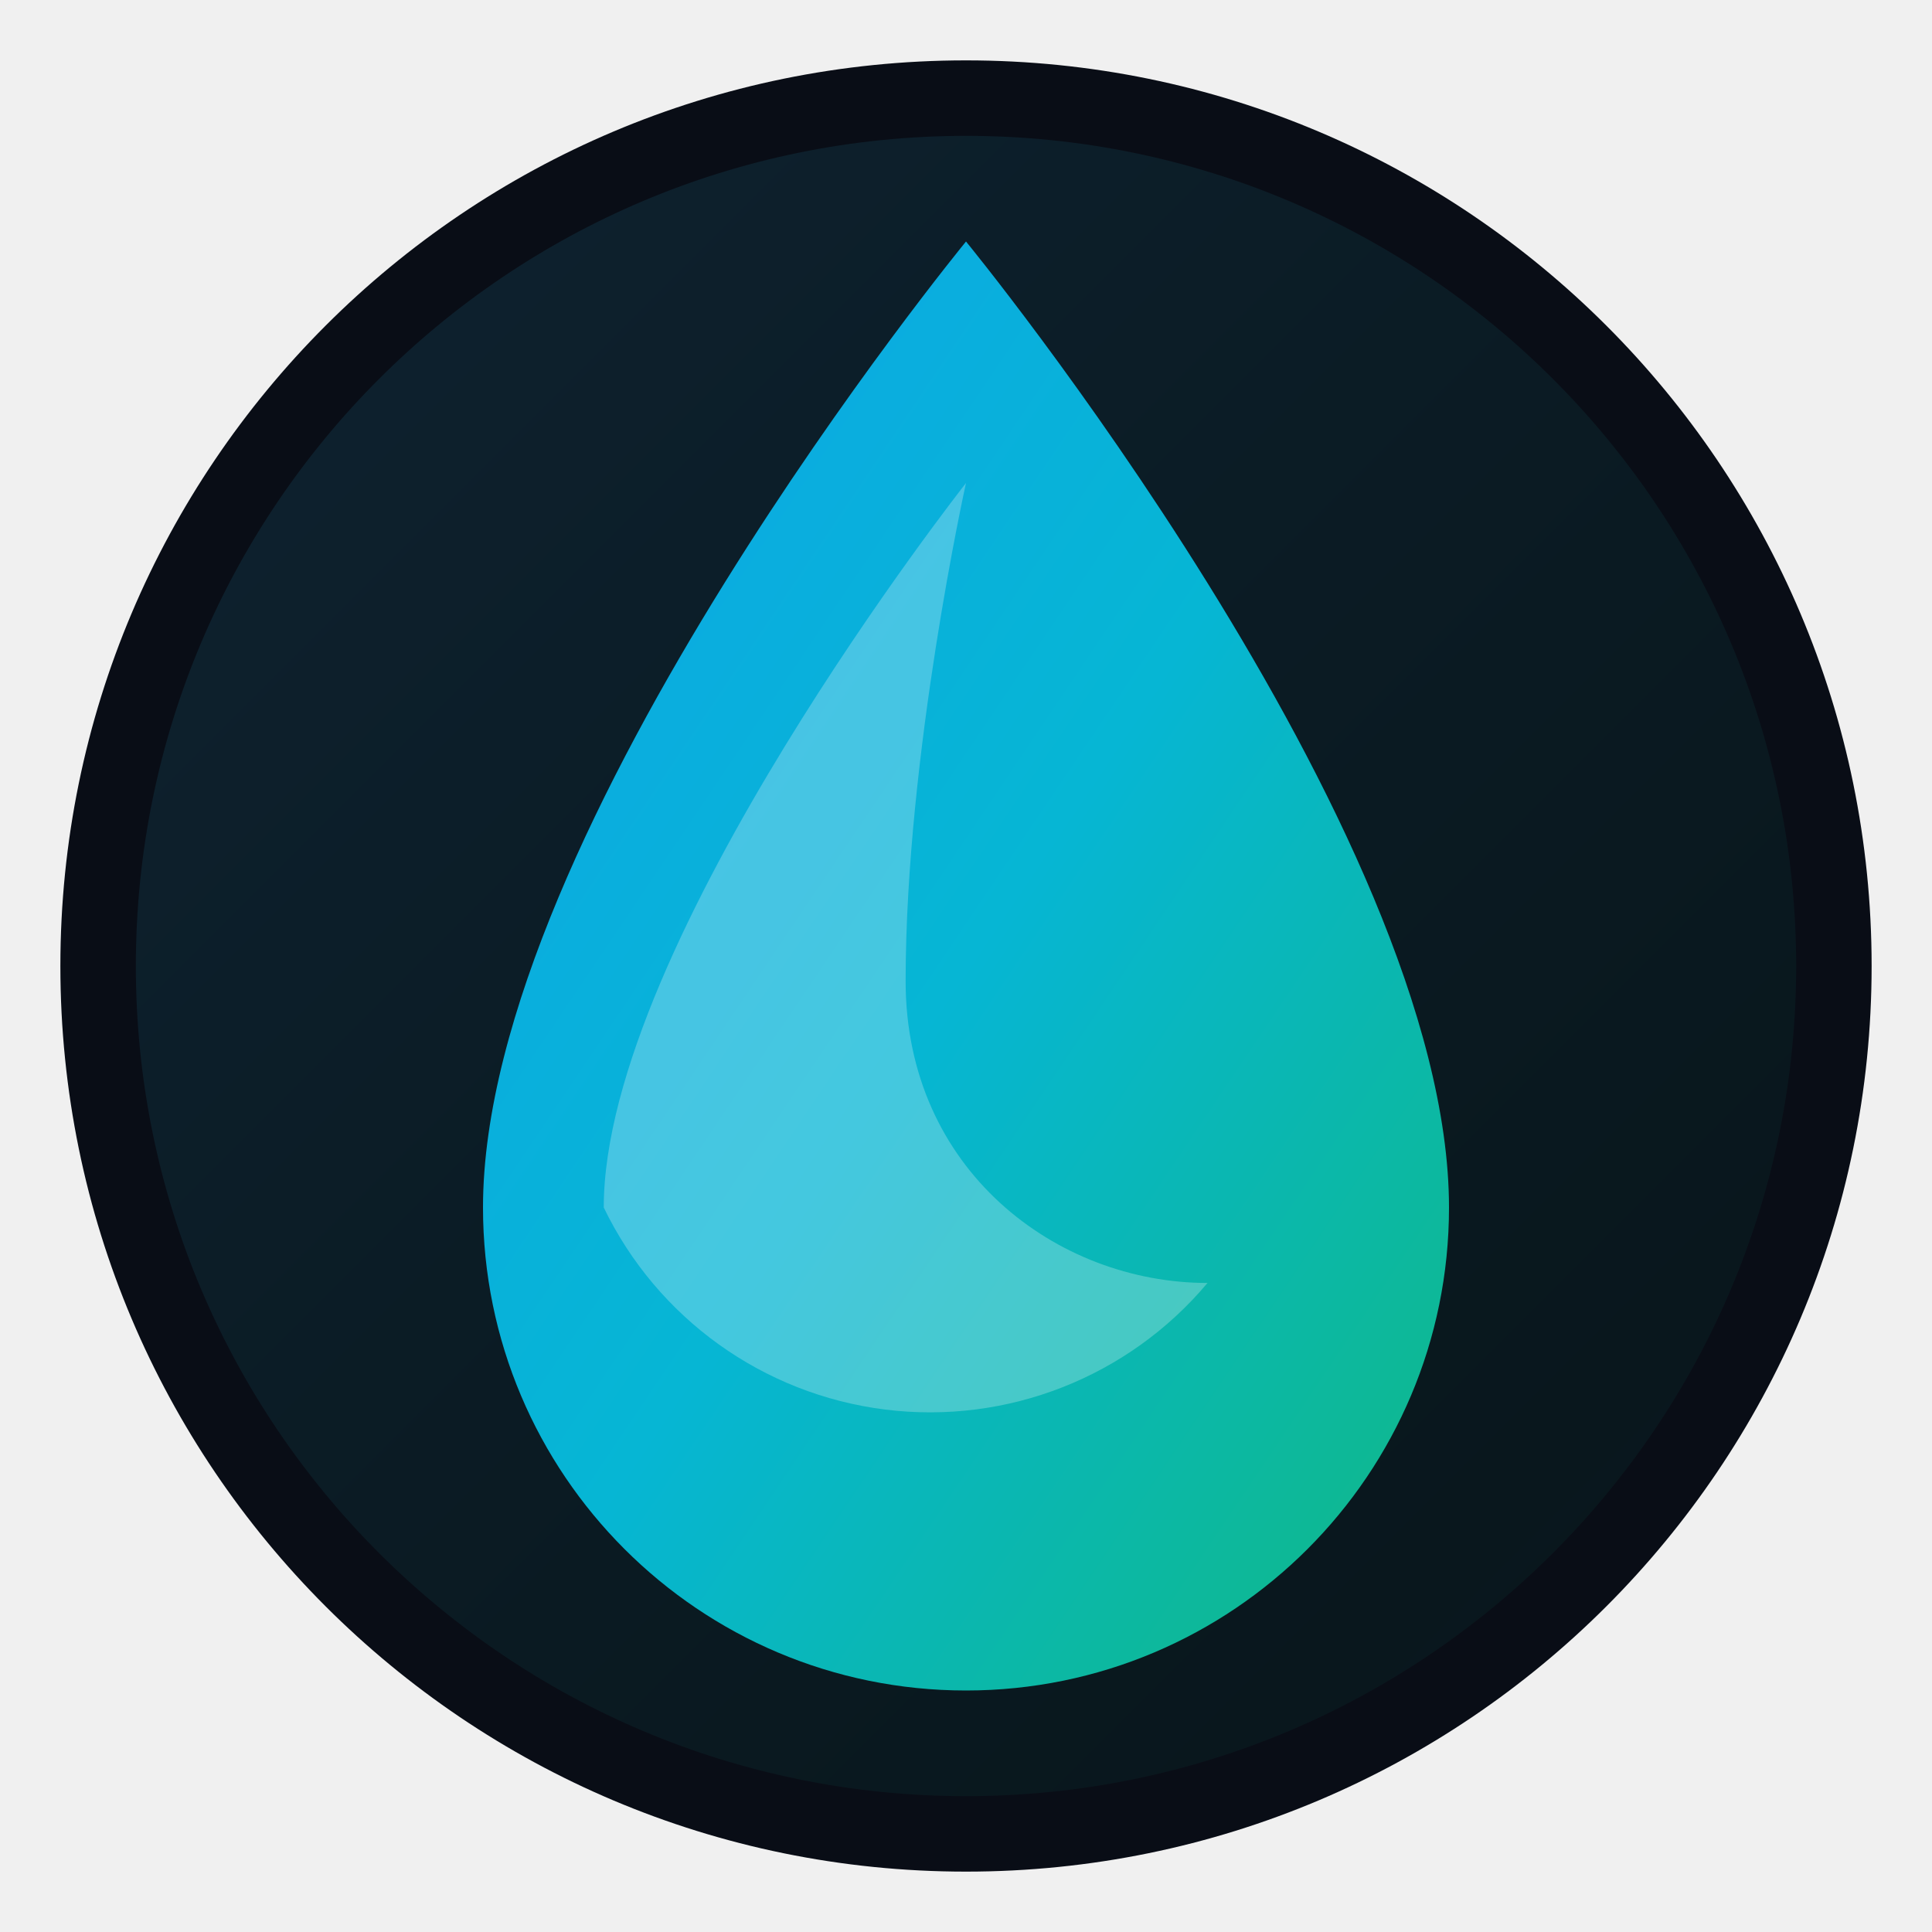
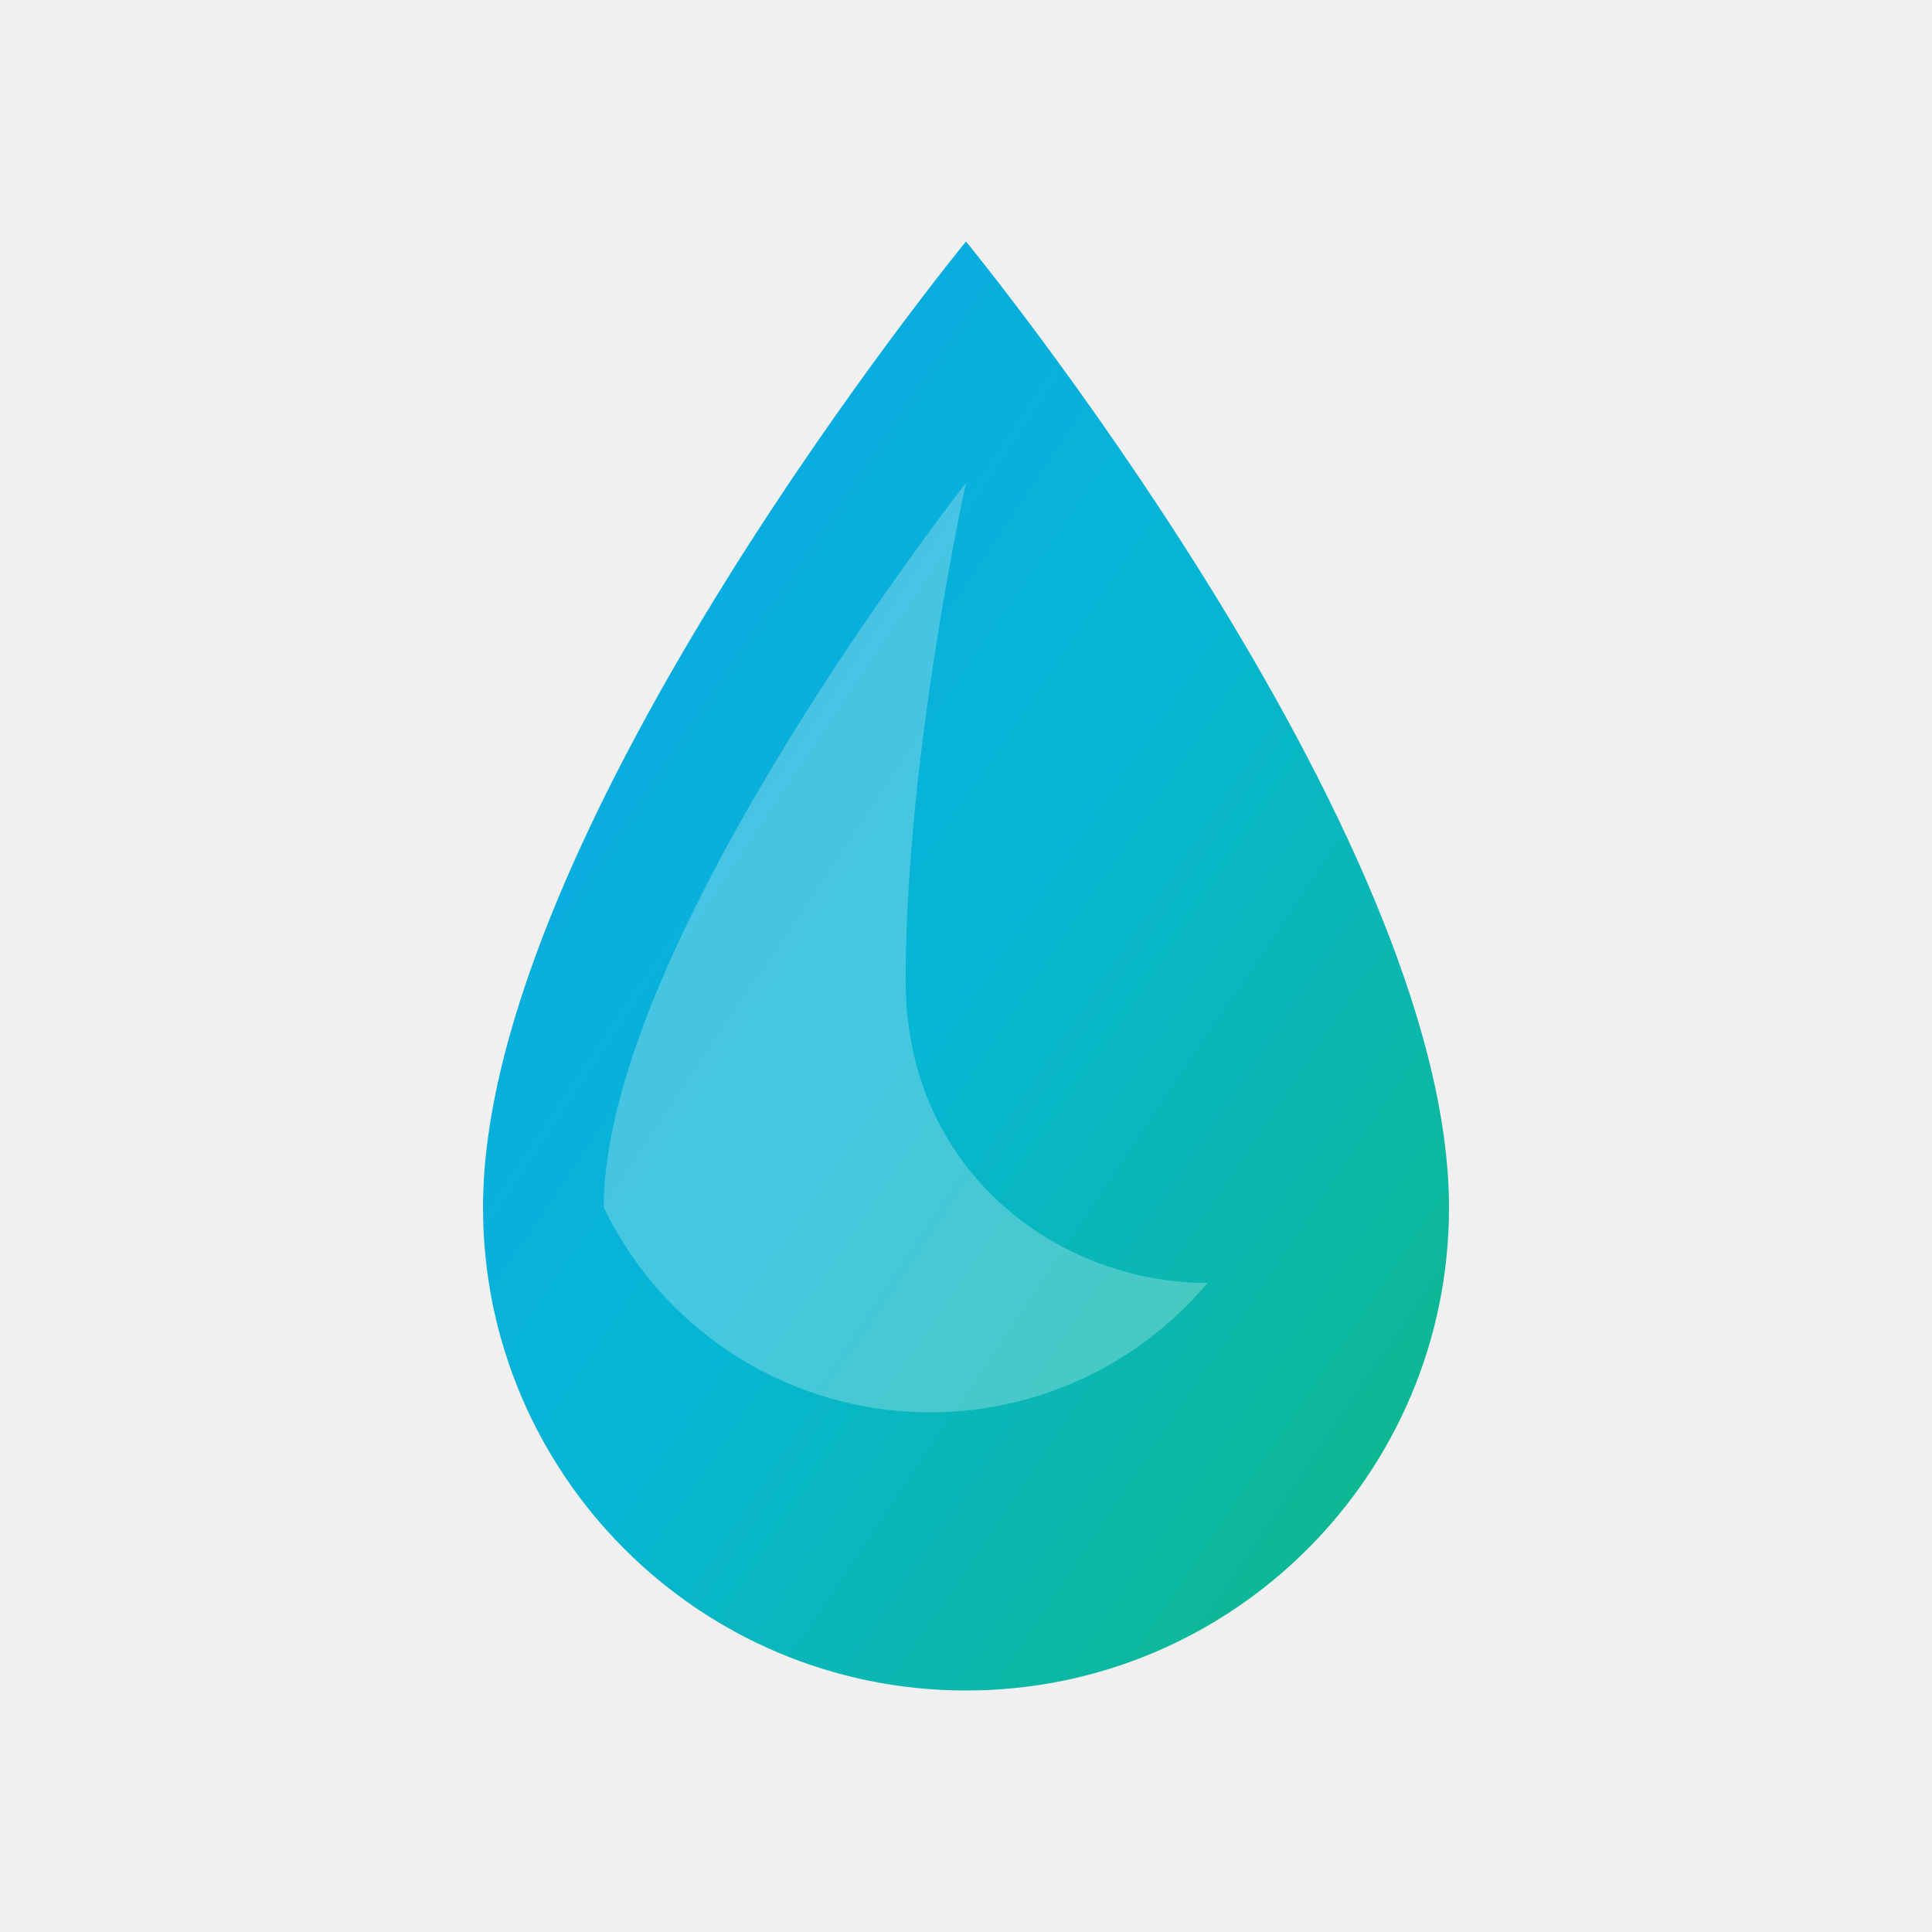
<svg xmlns="http://www.w3.org/2000/svg" viewBox="0 0 512 512" fill="none">
  <defs>
    <linearGradient id="aquaGrad" x1="0%" y1="0%" x2="100%" y2="100%">
      <stop offset="0%" stop-color="#0EA5E9" />
      <stop offset="50%" stop-color="#06B6D4" />
      <stop offset="100%" stop-color="#10B981" />
    </linearGradient>
-     <linearGradient id="glowGrad" x1="0%" y1="0%" x2="100%" y2="100%">
-       <stop offset="0%" stop-color="#38BDF8" stop-opacity="0.8" />
-       <stop offset="100%" stop-color="#059669" stop-opacity="0.4" />
-     </linearGradient>
  </defs>
-   <circle cx="256" cy="256" r="240" fill="#090D16" />
-   <circle cx="256" cy="256" r="220" fill="url(#glowGrad)" opacity="0.15" />
  <path d="M256 64 C256 64, 128 220, 128 320 A128 128 0 0 0 384 320 C384 220, 256 64, 256 64 Z" fill="url(#aquaGrad)" />
  <path d="M256 128 C256 128, 160 250, 160 320 A96 96 0 0 0 320 340 C280 340, 240 310, 240 260 C240 200, 256 128, 256 128 Z" fill="#FFFFFF" opacity="0.25" />
</svg>
